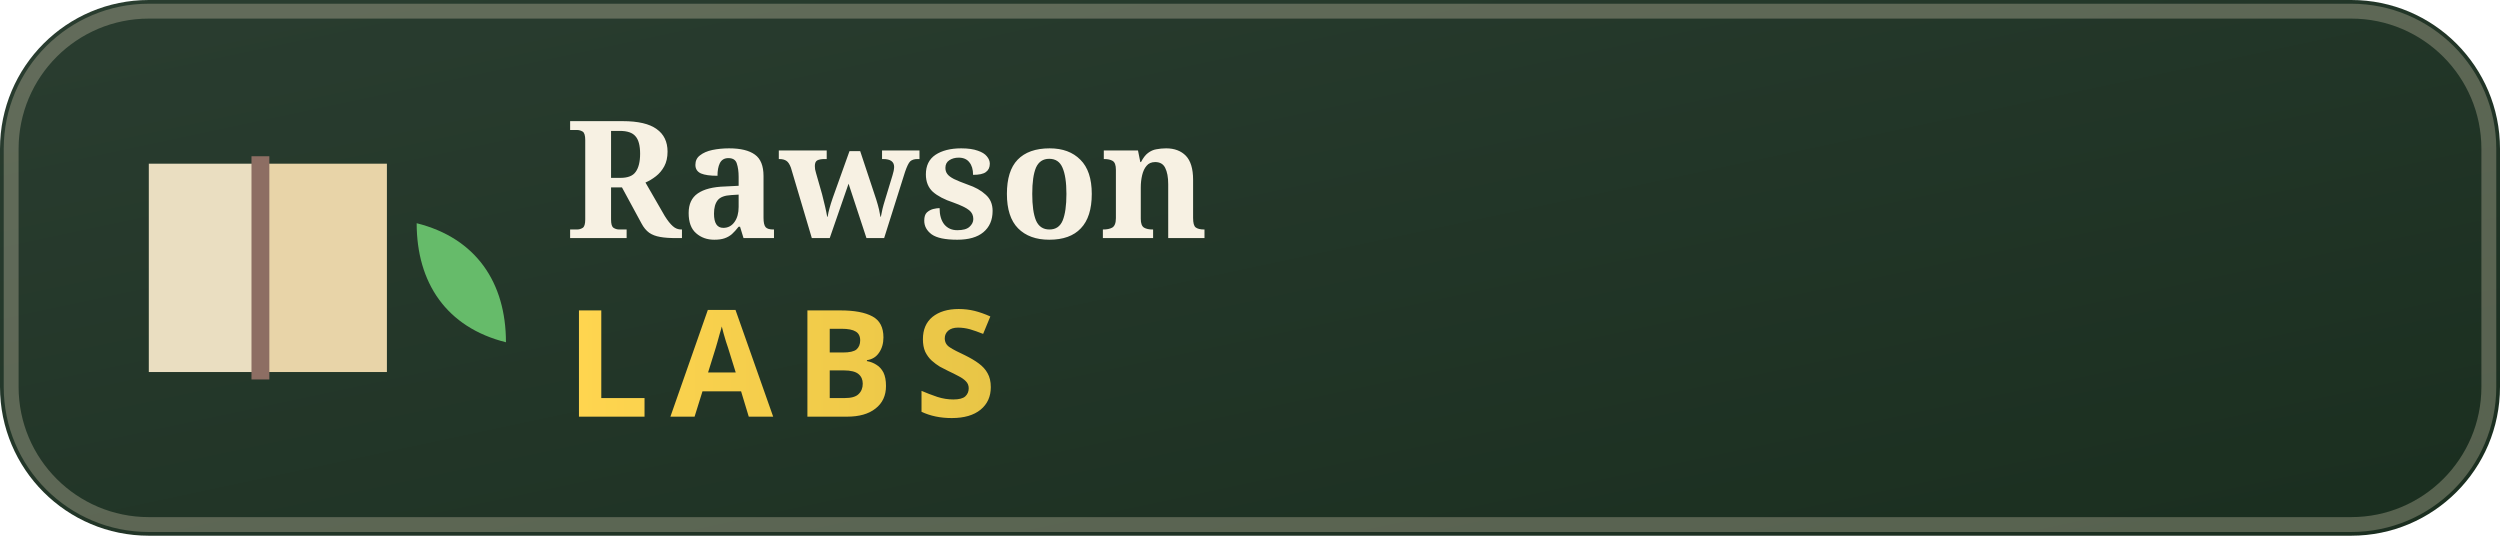
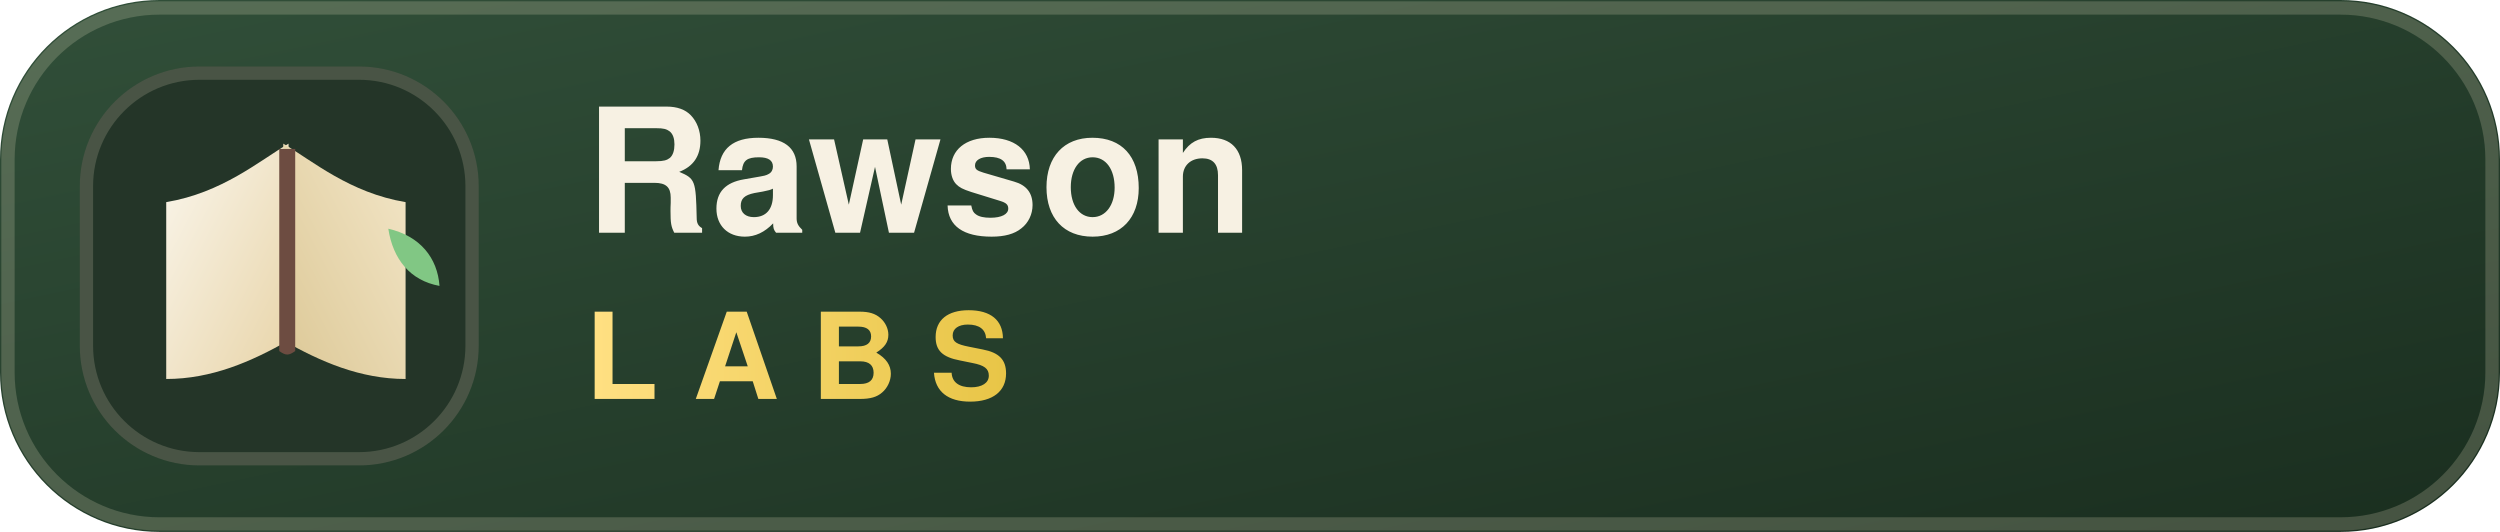
- <svg xmlns="http://www.w3.org/2000/svg" viewBox="0 0 168 36" role="img" aria-label="Rawson LABS">
+ <svg xmlns="http://www.w3.org/2000/svg" viewBox="0 0 188 40" role="img" aria-label="Rawson Labs">
  <defs>
-     <linearGradient id="rlbg" x1="0%" y1="0%" x2="100%" y2="100%">
-       <stop offset="0%" stop-color="#2a3d30" />
+     <linearGradient id="rlBg" x1="0%" y1="0%" x2="100%" y2="100%">
+       <stop offset="0%" stop-color="#314f39" />
      <stop offset="100%" stop-color="#1a2e1f" />
    </linearGradient>
-     <linearGradient id="rlgold" x1="0%" y1="0%" x2="100%" y2="0%">
-       <stop offset="0%" stop-color="#ffd54f" />
+     <linearGradient id="rlGold" x1="0%" y1="0%" x2="100%" y2="0%">
+       <stop offset="0%" stop-color="#ffe082" />
      <stop offset="100%" stop-color="#e8c547" />
    </linearGradient>
+     <linearGradient id="rlPageL" x1="0%" y1="0%" x2="100%" y2="100%">
+       <stop offset="0%" stop-color="#faf6ec" />
+       <stop offset="100%" stop-color="#e8d4a8" />
+     </linearGradient>
+     <linearGradient id="rlPageR" x1="100%" y1="0%" x2="0%" y2="100%">
+       <stop offset="0%" stop-color="#f3e6c8" />
+       <stop offset="100%" stop-color="#dcc896" />
+     </linearGradient>
  </defs>
-   <rect width="168" height="36" rx="10" fill="url(#rlbg)" />
-   <rect x="0.75" y="0.75" width="166.5" height="34.5" rx="9.25" fill="none" stroke="#f3e6c8" stroke-opacity="0.28" stroke-width="1" />
-   <g transform="translate(8 7)">
-     <path d="M2 4h8v14H2z" fill="#f3e6c8" opacity="0.95" />
-     <path d="M10 4h8v14h-8z" fill="#e8d4a8" />
-     <path d="M9.5 3.5v15" stroke="#8d6e63" stroke-width="1.2" />
-     <path d="M20 8c4 1 6 4 6 8-4-1-6-4-6-8z" fill="#66bb6a" />
+   <rect width="188" height="40" rx="12" fill="url(#rlBg)" />
+   <rect x="0.6" y="0.6" width="186.8" height="38.8" rx="11.4" fill="none" stroke="#f3e6c8" stroke-opacity="0.2" stroke-width="1" />
+   <g transform="translate(6 5)">
+     <rect width="30" height="30" rx="9" fill="#243528" />
+     <rect x="0.5" y="0.5" width="29" height="29" rx="8.5" fill="none" stroke="#f3e6c8" stroke-opacity="0.18" />
+     <path d="M6.5 10.2c4.2-.7 7-3.1 9.2-4.4v14.8c-2.8 1.6-5.8 2.9-9.2 2.9V10.2z" fill="url(#rlPageL)" />
+     <path d="M24.5 10.2c-4.2-.7-7-3.1-9.2-4.4v14.8c2.8 1.6 5.8 2.9 9.2 2.9V10.2z" fill="url(#rlPageR)" />
+     <path d="M15 6.2h1.2v15.2c-.5.35-.7.35-1.2 0V6.2z" fill="#6d4c41" />
+     <path d="M23.2 12.2c2.4.55 3.7 2.2 3.85 4.3-2.2-.4-3.5-2-3.85-4.3z" fill="#81c784" />
  </g>
-   <text x="38" y="16" font-family="Georgia, Fraunces, serif" font-size="11" font-weight="700" fill="#f7f1e3">Rawson</text>
-   <text x="38" y="28" font-family="system-ui, sans-serif" font-size="10" font-weight="800" fill="url(#rlgold)" letter-spacing="0.14em">LABS</text>
+   <text x="44" y="17.5" font-family="ui-sans-serif, system-ui, -apple-system, BlinkMacSystemFont, 'Segoe UI', Helvetica, Arial, sans-serif" font-size="13" font-weight="700" fill="#f7f1e3" letter-spacing="0.01em">Rawson</text>
+   <text x="44" y="30" font-family="ui-sans-serif, system-ui, -apple-system, BlinkMacSystemFont, 'Segoe UI', Helvetica, Arial, sans-serif" font-size="9" font-weight="800" fill="url(#rlGold)" letter-spacing="0.28em">LABS</text>
</svg>
